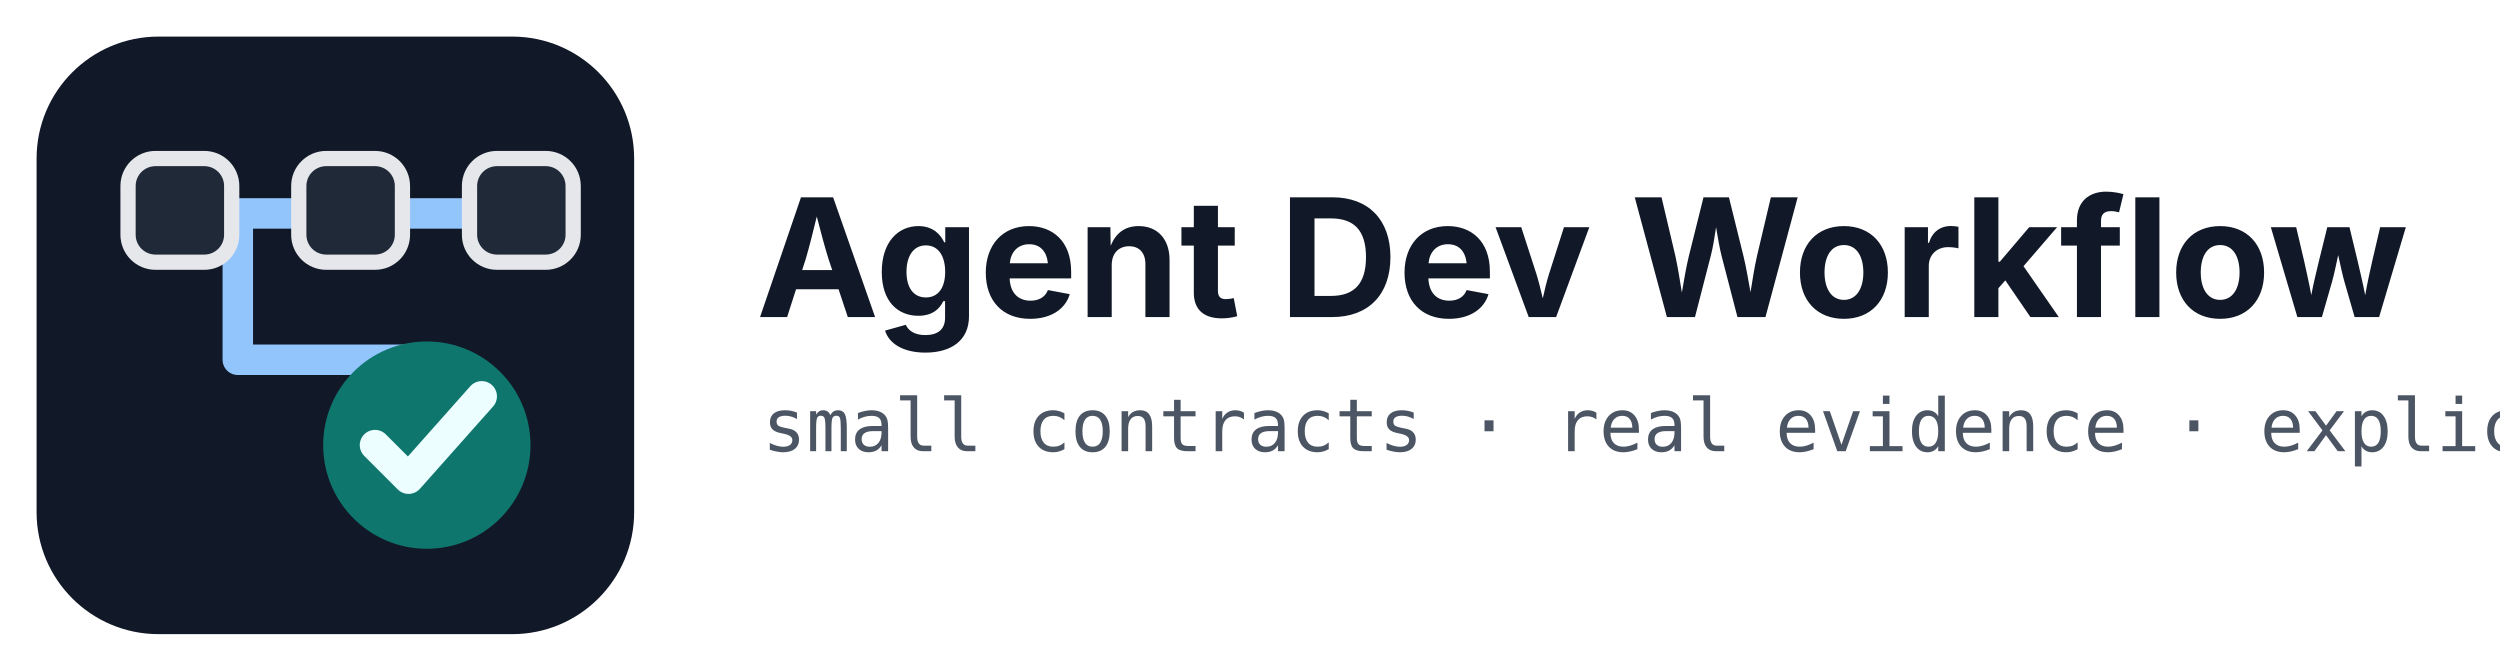
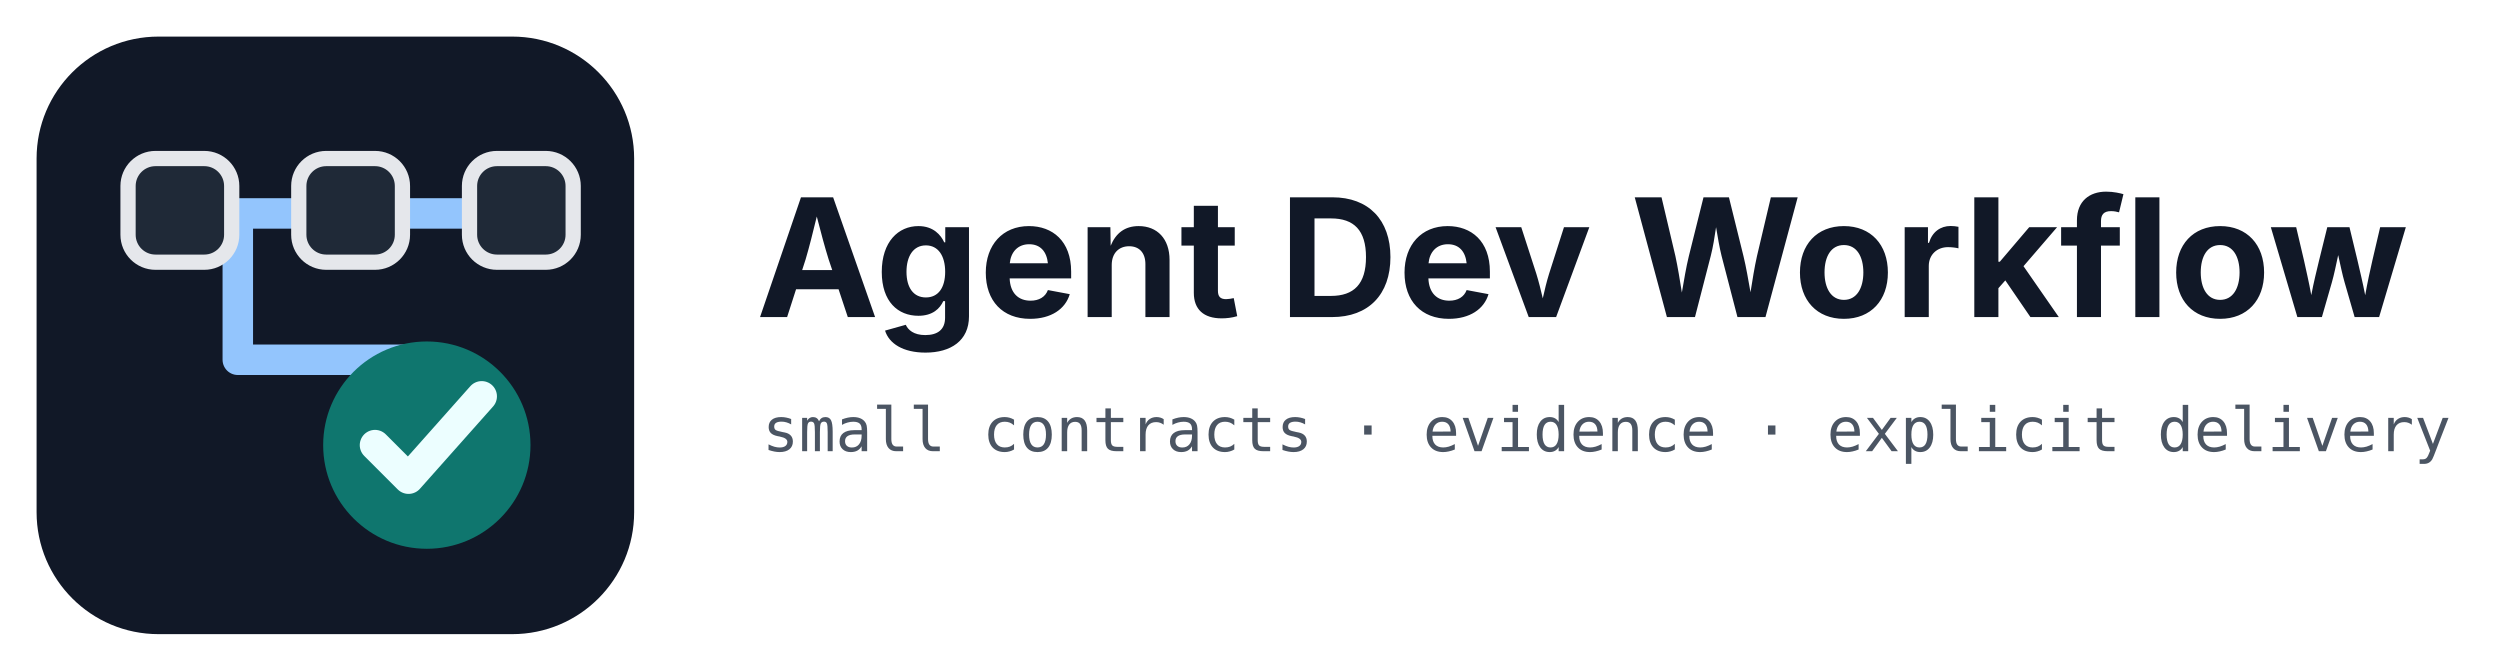
<svg xmlns="http://www.w3.org/2000/svg" viewBox="0 0 820 220" role="img" aria-labelledby="title desc">
  <rect x="12" y="12" width="196" height="196" rx="40" fill="#111827" />
  <path d="M58 70h40M120 70h40M78 70v48h62" fill="none" stroke="#93c5fd" stroke-width="10" stroke-linecap="round" stroke-linejoin="round" />
  <rect x="42" y="52" width="34" height="34" rx="9" fill="#1f2937" stroke="#e5e7eb" stroke-width="5" />
  <rect x="98" y="52" width="34" height="34" rx="9" fill="#1f2937" stroke="#e5e7eb" stroke-width="5" />
  <rect x="154" y="52" width="34" height="34" rx="9" fill="#1f2937" stroke="#e5e7eb" stroke-width="5" />
  <circle cx="140" cy="146" r="34" fill="#0f766e" />
  <path d="m123 146 11 11 24-27" fill="none" stroke="#ecfeff" stroke-width="10" stroke-linecap="round" stroke-linejoin="round" />
  <text x="248" y="104" font-family="ui-sans-serif, system-ui, -apple-system, BlinkMacSystemFont, Segoe UI, sans-serif" font-size="54" font-weight="700" fill="#111827">Agent Dev Workflow</text>
-   <text x="250" y="148" font-family="ui-monospace, SFMono-Regular, Menlo, Consolas, monospace" font-size="24" fill="#4b5563">small contracts · real evidence · explicit delivery</text>
+   <text x="250" y="148" font-family="ui-monospace, SFMono-Regular, Menlo, Consolas, monospace" font-size="20" textLength="520" lengthAdjust="spacingAndGlyphs" fill="#4b5563">small contracts · evidence · explicit delivery</text>
</svg>
